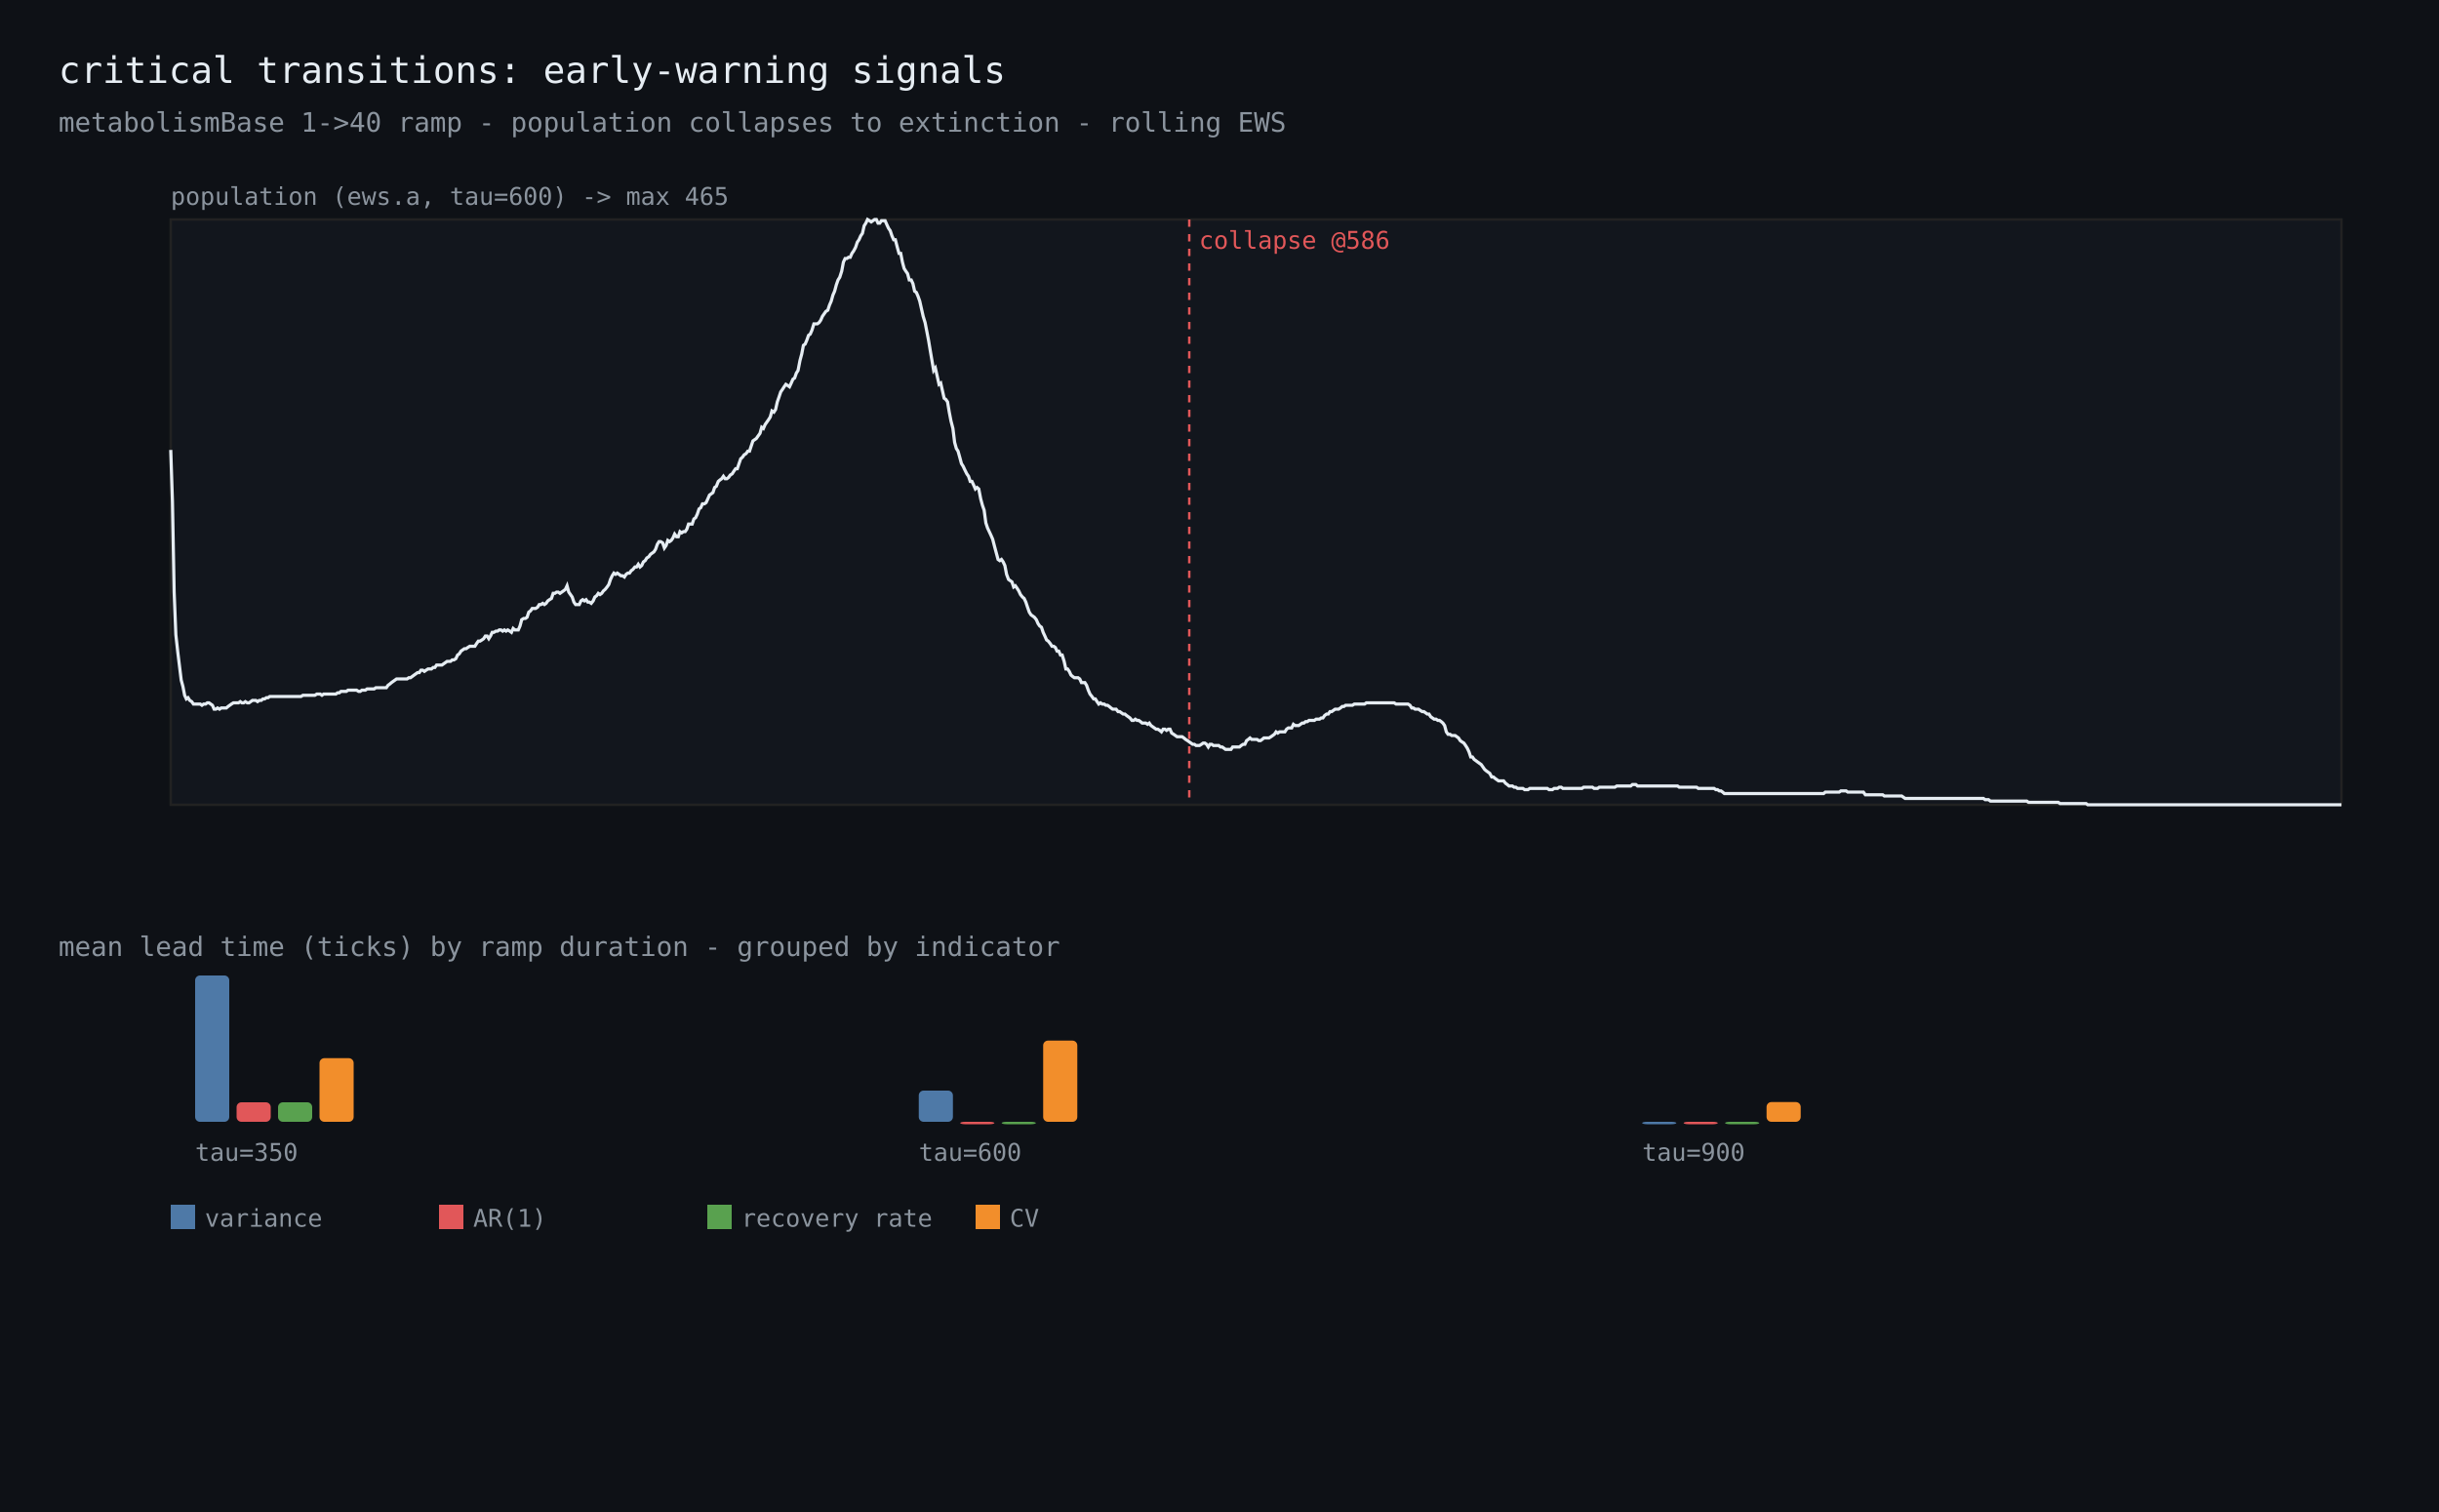
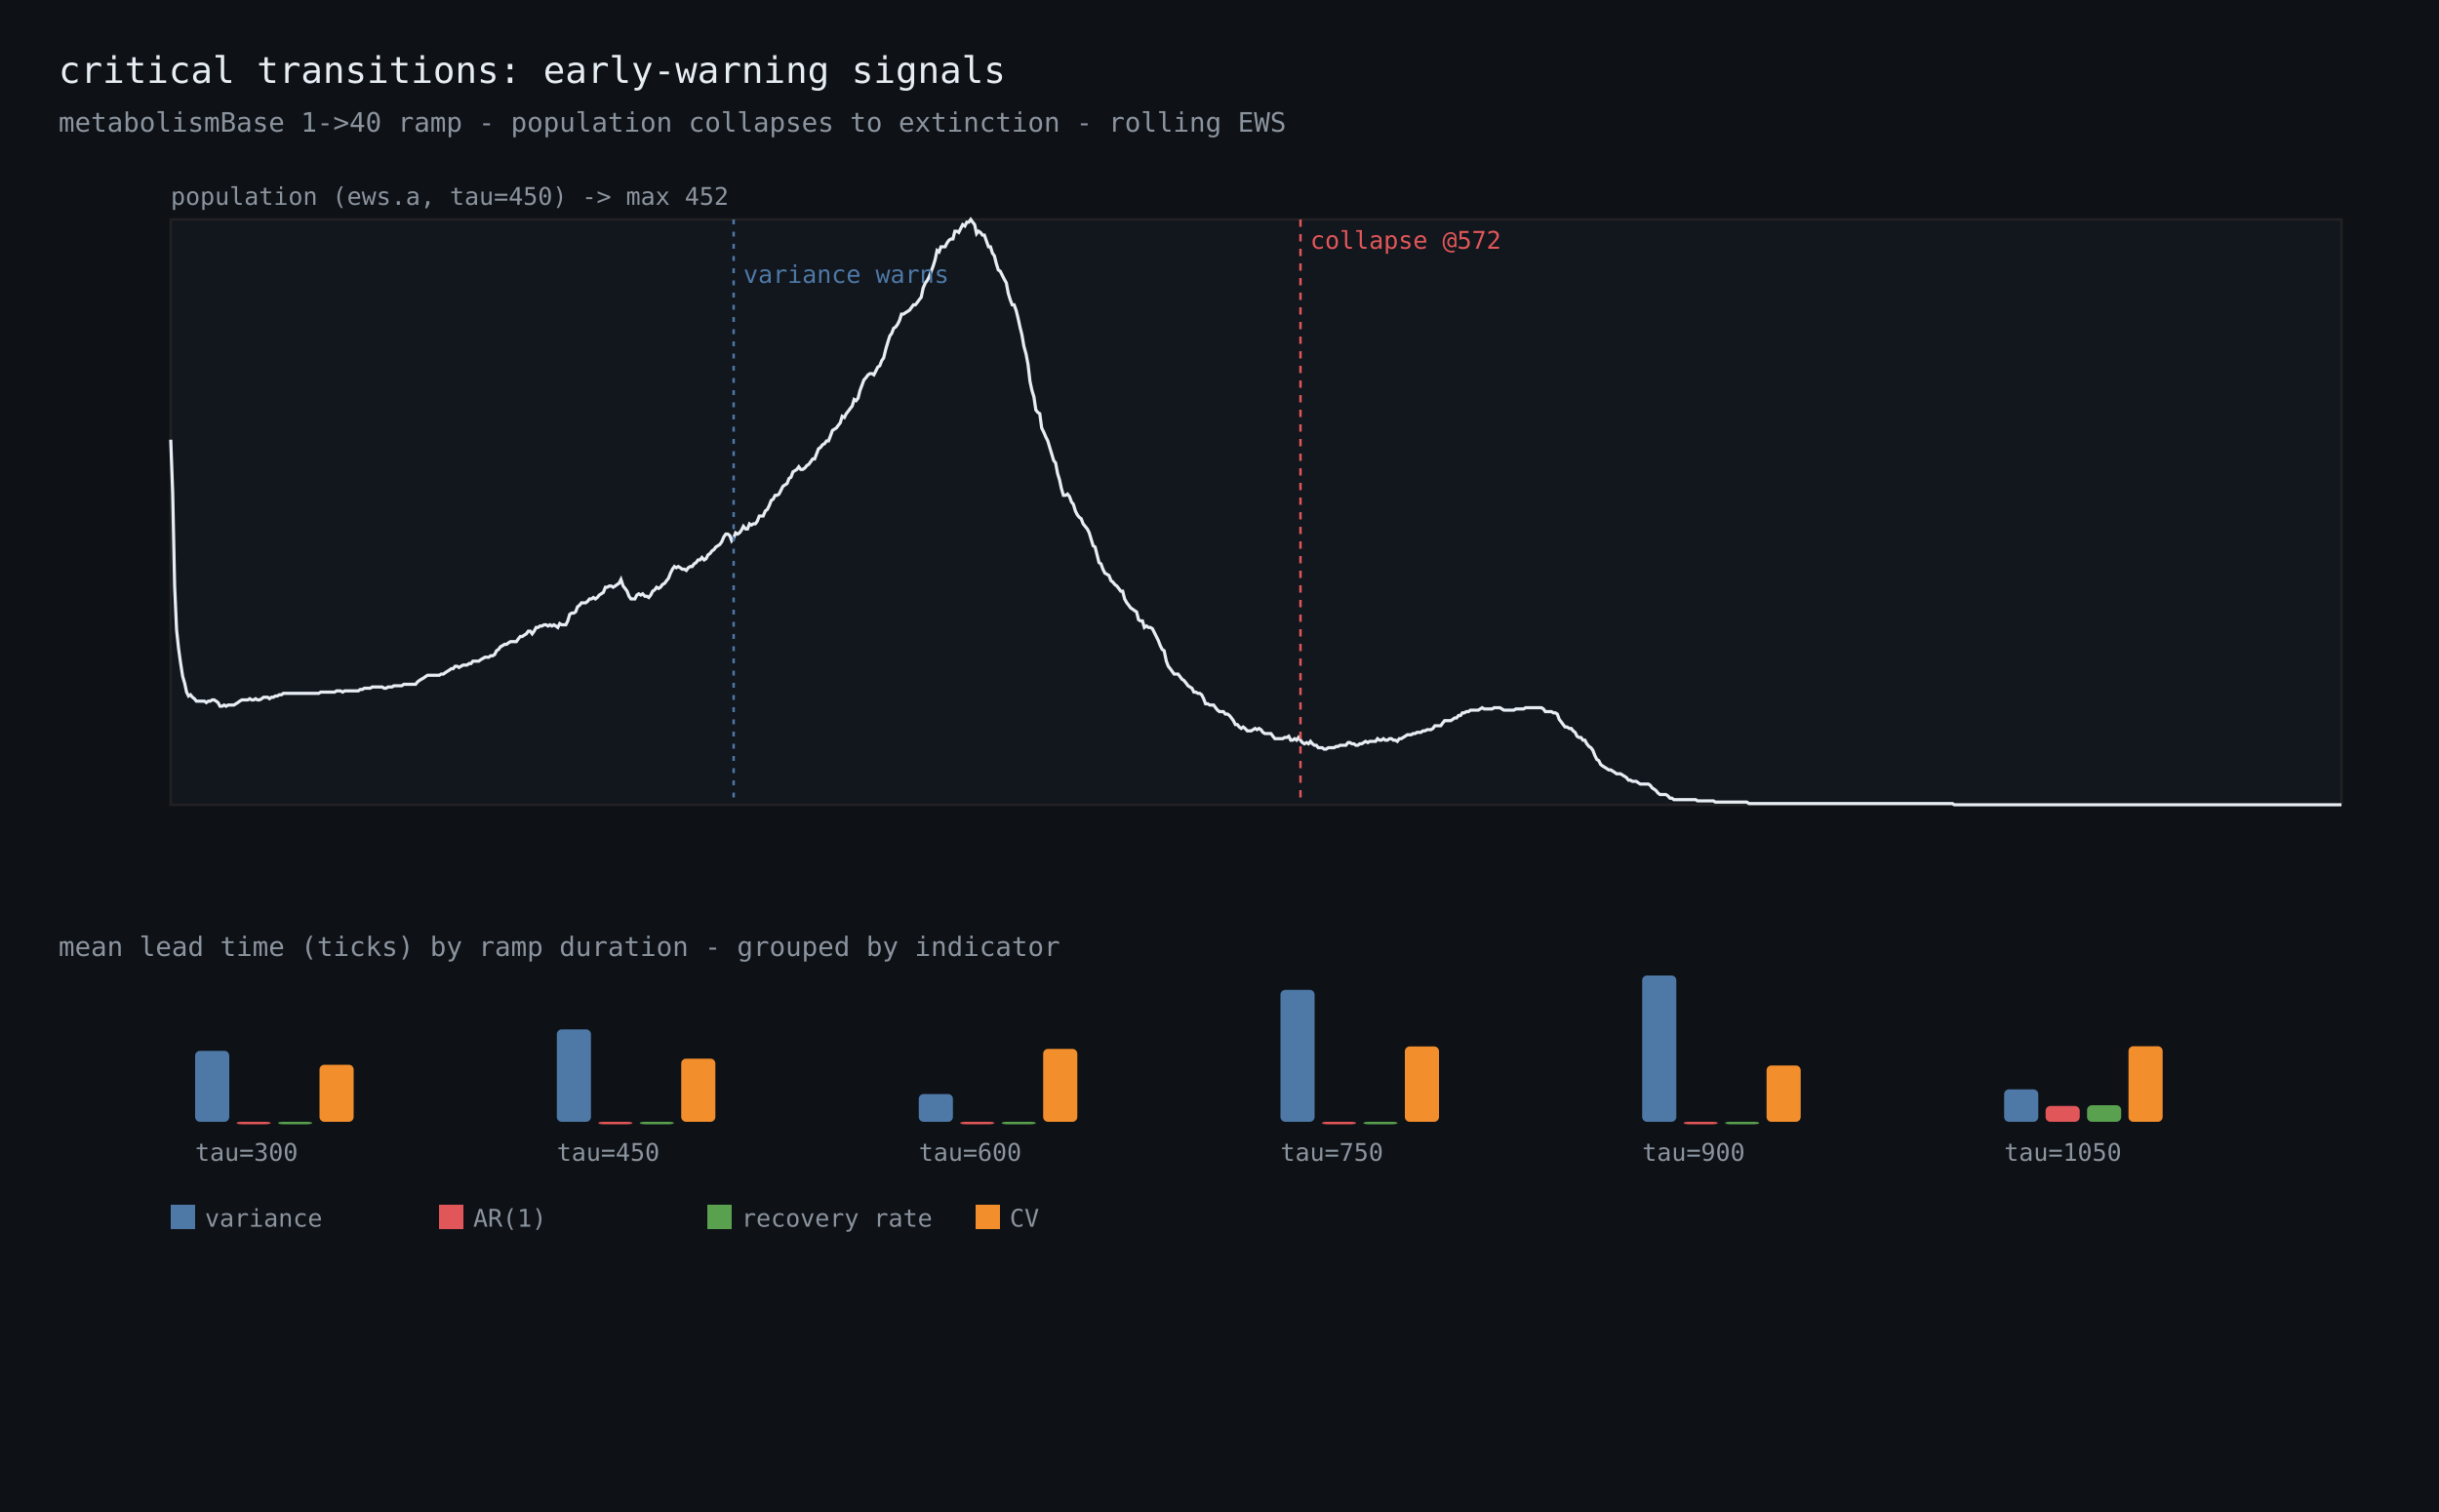
<svg xmlns="http://www.w3.org/2000/svg" width="1000" height="620" viewBox="0 0 1000 620">
  <rect width="1000" height="620" fill="#0e1116" />
  <text x="24" y="34" fill="#e6edf3" font-family="monospace" font-size="15">critical transitions: early-warning signals</text>
  <text x="24" y="54" fill="#8b949e" font-family="monospace" font-size="11">metabolismBase 1-&gt;40 ramp - population collapses to extinction - rolling EWS</text>
  <rect x="70" y="90" width="890" height="240" fill="#12161d" stroke="#222" />
-   <polyline points="70.0,184.5 70.7,205.6 71.4,242.8 72.1,260.3 72.9,267.5 73.6,273.2 74.3,278.9 75.0,281.5 75.7,285.1 76.4,286.6 77.1,286.1 77.8,287.2 78.6,287.7 79.3,288.7 80.0,288.7 80.7,288.7 81.4,288.7 82.1,288.7 82.8,289.2 83.5,288.7 84.3,288.7 85.0,288.2 85.7,288.2 86.4,288.7 87.1,289.2 87.8,290.8 88.5,290.8 89.2,290.3 90.0,290.8 90.7,290.3 91.4,290.3 92.1,290.3 92.8,290.3 93.5,289.7 94.2,289.2 94.9,288.7 95.7,288.2 96.4,288.2 97.1,288.2 97.8,288.2 98.5,287.7 99.2,288.2 99.9,288.2 100.6,287.7 101.4,288.2 102.1,288.2 102.8,287.7 103.5,287.2 104.2,287.2 104.9,287.2 105.6,287.7 106.3,287.2 107.1,287.2 107.8,286.6 108.5,286.6 109.2,286.1 109.9,286.1 110.6,285.6 111.3,285.6 112.0,285.6 112.8,285.6 113.5,285.6 114.2,285.6 114.9,285.6 115.6,285.6 116.3,285.6 117.0,285.6 117.7,285.6 118.5,285.6 119.2,285.6 119.9,285.6 120.6,285.6 121.3,285.6 122.0,285.6 122.7,285.6 123.4,285.6 124.2,285.1 124.9,285.1 125.6,285.1 126.3,285.1 127.0,285.1 127.7,285.1 128.4,285.1 129.1,285.1 129.9,284.6 130.6,284.6 131.3,284.6 132.0,285.1 132.7,284.6 133.4,284.6 134.1,284.6 134.8,284.6 135.6,284.6 136.3,284.6 137.0,284.6 137.7,284.6 138.4,284.1 139.1,284.1 139.8,283.5 140.5,283.5 141.3,283.5 142.0,283.5 142.7,283.0 143.4,283.0 144.1,283.0 144.8,283.0 145.5,283.0 146.2,283.0 147.0,283.5 147.7,283.5 148.4,283.0 149.1,283.0 149.8,283.0 150.5,282.5 151.2,282.5 151.9,282.5 152.7,282.5 153.4,282.5 154.1,282.0 154.8,282.0 155.5,282.0 156.2,282.0 156.9,282.0 157.6,282.0 158.4,282.0 159.1,281.0 159.8,280.5 160.5,279.9 161.2,279.4 161.9,278.9 162.6,278.4 163.3,278.4 164.1,278.4 164.8,278.4 165.5,278.4 166.2,278.4 166.9,278.4 167.6,277.9 168.3,277.9 169.0,277.4 169.8,276.8 170.5,276.3 171.2,275.8 171.9,275.8 172.6,274.8 173.3,274.8 174.0,275.3 174.7,274.8 175.5,274.3 176.2,274.3 176.9,274.3 177.6,273.7 178.3,273.7 179.0,272.7 179.7,272.7 180.4,272.7 181.2,272.7 181.9,272.2 182.6,271.7 183.3,271.2 184.0,271.2 184.7,271.2 185.4,270.6 186.1,270.6 186.9,270.1 187.6,268.6 188.3,268.1 189.0,267.0 189.7,266.5 190.4,266.0 191.1,266.0 191.8,265.5 192.6,265.0 193.3,265.0 194.0,265.0 194.7,265.0 195.4,263.9 196.1,262.9 196.8,262.9 197.6,262.4 198.3,261.9 199.0,260.8 199.7,260.8 200.4,261.9 201.1,260.8 201.8,259.3 202.5,259.3 203.3,258.8 204.0,258.8 204.7,258.3 205.4,258.3 206.1,258.8 206.8,258.3 207.5,258.8 208.2,258.3 209.0,258.8 209.7,259.3 210.4,257.7 211.1,258.3 211.8,258.3 212.5,258.3 213.2,256.7 213.9,254.1 214.7,253.6 215.4,253.6 216.1,253.1 216.8,251.0 217.5,250.5 218.2,249.5 218.9,249.5 219.6,249.5 220.4,249.0 221.1,247.9 221.8,247.9 222.5,247.4 223.2,247.9 223.9,247.4 224.6,246.4 225.3,245.9 226.1,245.4 226.8,243.3 227.5,243.3 228.2,242.8 228.9,242.8 229.6,243.3 230.3,242.8 231.0,242.3 231.8,241.7 232.5,240.2 233.2,242.8 233.9,243.8 234.6,244.8 235.3,246.9 236.0,247.9 236.7,247.9 237.5,247.9 238.2,246.4 238.9,245.9 239.6,246.4 240.3,245.9 241.0,246.9 241.7,246.9 242.4,247.4 243.2,246.4 243.9,244.8 244.6,244.3 245.3,243.3 246.0,243.8 246.7,243.3 247.4,242.3 248.1,241.7 248.9,240.7 249.6,239.7 250.3,237.6 251.0,236.1 251.7,235.0 252.4,235.5 253.1,235.0 253.8,235.5 254.6,236.1 255.3,236.1 256.0,236.6 256.7,235.5 257.4,235.0 258.1,235.0 258.8,234.0 259.5,233.5 260.3,232.5 261.0,232.5 261.7,231.4 262.4,232.5 263.1,231.9 263.8,230.4 264.5,229.9 265.2,228.8 266.0,228.3 266.7,227.3 267.4,226.8 268.1,226.3 268.8,225.2 269.5,223.2 270.2,222.1 270.9,222.1 271.7,222.6 272.4,224.7 273.1,223.7 273.8,221.6 274.5,222.1 275.2,221.6 275.9,220.6 276.6,219.0 277.4,220.1 278.1,220.1 278.8,218.0 279.5,218.5 280.2,218.0 280.9,218.0 281.6,217.0 282.3,214.9 283.1,214.9 283.8,214.9 284.5,212.8 285.2,212.3 285.9,210.8 286.6,208.7 287.3,208.2 288.0,206.6 288.8,206.6 289.5,206.1 290.2,204.6 290.9,203.0 291.6,202.5 292.3,202.0 293.0,199.9 293.7,199.4 294.5,197.4 295.2,196.8 295.9,196.3 296.6,195.3 297.3,196.3 298.0,196.3 298.7,195.8 299.4,194.8 300.2,194.3 300.9,193.2 301.6,192.2 302.3,192.2 303.0,190.1 303.7,188.1 304.4,187.5 305.1,186.5 305.9,186.0 306.6,185.0 307.3,185.0 308.0,182.9 308.7,180.8 309.4,180.3 310.1,179.8 310.8,178.8 311.6,177.7 312.3,175.2 313.0,175.7 313.7,174.1 314.4,173.1 315.1,172.1 315.8,171.0 316.5,168.5 317.3,169.0 318.0,167.9 318.7,164.8 319.4,162.8 320.1,160.7 320.8,159.7 321.5,158.6 322.2,157.6 323.0,158.1 323.7,158.6 324.4,157.1 325.1,155.5 325.8,155.0 326.5,153.0 327.2,151.9 328.0,147.8 328.7,145.2 329.4,141.6 330.1,141.1 330.8,139.5 331.5,137.5 332.2,137.0 332.9,135.4 333.7,132.8 334.4,132.8 335.1,132.8 335.8,132.3 336.5,131.3 337.2,129.7 337.9,128.7 338.6,127.7 339.4,127.2 340.1,125.1 340.8,123.5 341.5,121.0 342.2,119.4 342.9,116.8 343.6,114.8 344.3,113.7 345.1,111.2 345.8,107.5 346.5,106.0 347.2,106.0 347.9,105.5 348.6,105.5 349.3,103.9 350.0,102.9 350.8,101.4 351.5,99.3 352.2,98.3 352.9,96.7 353.6,95.7 354.3,92.6 355.0,91.5 355.7,90.0 356.5,90.5 357.2,91.0 357.9,90.5 358.6,90.0 359.3,90.0 360.0,91.5 360.7,91.5 361.4,90.5 362.2,90.5 362.9,90.5 363.6,92.1 364.3,93.6 365.0,94.6 365.7,96.7 366.4,98.3 367.1,98.3 367.9,101.4 368.6,103.9 369.3,103.9 370.0,107.5 370.7,110.1 371.4,111.2 372.1,112.2 372.8,114.8 373.6,114.8 374.3,116.3 375.0,119.4 375.7,119.9 376.4,121.5 377.1,123.5 377.8,126.6 378.5,129.7 379.3,132.3 380.0,135.9 380.7,139.5 381.4,143.7 382.1,147.8 382.8,151.9 383.5,150.9 384.2,154.0 385.0,157.6 385.7,157.1 386.4,160.2 387.1,163.3 387.8,163.8 388.5,164.8 389.2,169.0 389.9,172.6 390.7,175.7 391.4,181.4 392.1,183.9 392.8,185.0 393.5,187.5 394.2,190.1 394.9,191.2 395.6,192.7 396.4,194.3 397.1,195.3 397.8,197.4 398.5,197.4 399.2,198.9 399.9,200.5 400.6,199.9 401.3,200.5 402.1,204.6 402.8,207.2 403.5,209.2 404.2,214.4 404.9,216.5 405.6,218.0 406.3,219.5 407.0,221.1 407.8,224.2 408.5,226.8 409.2,229.4 409.9,229.9 410.6,229.4 411.3,230.4 412.0,231.9 412.7,235.5 413.5,237.6 414.2,238.1 414.9,238.6 415.6,240.7 416.3,240.2 417.0,241.2 417.7,242.3 418.4,243.8 419.2,244.8 419.9,245.4 420.6,246.9 421.3,249.0 422.0,251.0 422.7,252.1 423.4,252.6 424.1,253.1 424.9,254.1 425.6,255.7 426.3,256.7 427.0,257.2 427.7,259.3 428.4,260.8 429.1,262.4 429.8,262.9 430.6,263.9 431.3,265.0 432.0,265.0 432.7,265.5 433.4,267.0 434.1,267.0 434.8,268.6 435.5,268.6 436.3,271.2 437.0,274.3 437.7,274.3 438.4,275.3 439.1,276.8 439.8,277.4 440.5,277.9 441.2,277.9 442.0,277.9 442.7,278.4 443.4,279.9 444.1,279.9 444.8,279.9 445.5,281.0 446.2,283.0 446.9,284.6 447.7,285.6 448.4,286.6 449.1,286.6 449.8,287.7 450.5,288.7 451.2,288.2 451.9,288.7 452.7,288.7 453.4,289.2 454.1,289.2 454.8,289.7 455.5,290.3 456.2,290.8 456.9,290.8 457.6,290.8 458.4,291.8 459.1,291.8 459.8,292.3 460.5,292.8 461.2,292.8 461.9,293.4 462.6,293.9 463.3,294.4 464.1,295.4 464.8,295.4 465.5,294.9 466.2,295.4 466.9,295.4 467.6,295.9 468.3,296.5 469.0,296.5 469.8,296.5 470.5,297.0 471.2,296.5 471.9,297.5 472.6,298.0 473.3,298.5 474.0,299.0 474.7,299.0 475.5,299.5 476.2,300.1 476.9,299.0 477.6,299.0 478.3,299.5 479.0,299.0 479.7,299.0 480.4,300.6 481.2,301.1 481.9,301.6 482.6,302.1 483.3,302.1 484.0,302.1 484.7,302.1 485.4,302.6 486.1,303.2 486.9,303.7 487.6,304.2 488.3,304.7 489.0,305.2 489.7,305.2 490.4,305.7 491.1,305.7 491.8,305.7 492.6,305.2 493.3,304.7 494.0,304.7 494.7,305.2 495.4,306.3 496.1,305.2 496.8,305.2 497.5,305.7 498.3,305.7 499.0,305.7 499.7,305.7 500.4,306.3 501.1,306.3 501.8,306.8 502.5,307.3 503.2,307.3 504.0,307.3 504.7,307.3 505.4,306.3 506.1,306.3 506.8,306.3 507.5,306.3 508.2,306.3 508.9,305.7 509.7,305.2 510.4,305.2 511.1,303.7 511.8,303.2 512.5,302.6 513.2,303.2 513.9,303.2 514.6,303.2 515.4,303.2 516.1,303.7 516.8,303.7 517.5,303.2 518.2,302.6 518.9,302.6 519.6,302.6 520.3,302.6 521.1,302.1 521.8,301.6 522.5,301.1 523.2,300.1 523.9,300.6 524.6,300.1 525.3,300.1 526.0,300.1 526.8,300.1 527.5,299.0 528.2,298.5 528.9,298.5 529.6,298.5 530.3,297.0 531.0,297.5 531.7,297.5 532.5,297.5 533.2,297.0 533.9,296.5 534.6,296.5 535.3,295.9 536.0,295.9 536.7,295.4 537.4,295.4 538.2,295.4 538.9,295.4 539.6,294.9 540.3,294.9 541.0,294.9 541.7,294.4 542.4,294.4 543.1,293.4 543.9,292.8 544.6,292.8 545.3,291.8 546.0,291.8 546.7,291.3 547.4,290.8 548.1,290.8 548.8,290.8 549.6,290.3 550.3,289.7 551.0,289.7 551.7,289.2 552.4,289.2 553.1,289.2 553.8,289.2 554.5,289.2 555.3,288.7 556.0,288.7 556.7,288.7 557.4,288.7 558.1,288.7 558.8,288.7 559.5,288.7 560.2,288.2 561.0,288.2 561.7,288.2 562.4,288.2 563.1,288.2 563.8,288.2 564.5,288.2 565.2,288.2 565.9,288.2 566.7,288.2 567.4,288.2 568.1,288.2 568.8,288.2 569.5,288.2 570.2,288.2 570.9,288.2 571.6,288.2 572.4,288.7 573.1,288.7 573.8,288.7 574.5,288.7 575.2,288.7 575.9,288.7 576.6,288.7 577.3,288.7 578.1,289.2 578.8,290.3 579.5,290.3 580.2,290.8 580.9,290.8 581.6,290.8 582.3,291.3 583.1,291.8 583.8,291.8 584.5,292.3 585.2,292.8 585.9,292.8 586.6,293.9 587.3,294.4 588.0,294.9 588.8,294.9 589.5,295.4 590.2,295.4 590.9,295.9 591.6,296.5 592.3,297.5 593.0,300.1 593.7,301.1 594.5,301.1 595.2,301.6 595.9,301.6 596.6,301.6 597.3,302.1 598.0,302.6 598.7,303.7 599.4,304.2 600.2,304.7 600.9,305.7 601.6,306.8 602.3,308.3 603.0,310.4 603.7,310.4 604.4,311.4 605.1,311.9 605.9,312.5 606.6,313.0 607.3,313.5 608.0,314.5 608.7,315.5 609.4,316.1 610.1,316.6 610.8,317.1 611.6,318.6 612.3,318.6 613.0,319.2 613.7,319.7 614.4,320.2 615.1,320.2 615.8,320.2 616.5,320.2 617.3,321.2 618.0,321.7 618.7,322.3 619.4,322.3 620.1,322.3 620.8,322.8 621.5,322.8 622.2,323.3 623.0,323.3 623.7,323.3 624.4,323.3 625.1,323.8 625.8,323.8 626.5,323.8 627.2,323.3 627.9,323.3 628.7,323.3 629.4,323.3 630.1,323.3 630.8,323.3 631.5,323.3 632.2,323.3 632.9,323.3 633.6,323.3 634.4,323.3 635.1,323.8 635.8,323.8 636.5,323.8 637.2,323.3 637.9,323.3 638.6,323.3 639.3,322.8 640.1,322.8 640.8,323.3 641.5,323.3 642.2,323.3 642.9,323.3 643.6,323.3 644.3,323.3 645.0,323.3 645.8,323.3 646.5,323.3 647.2,323.3 647.9,323.3 648.6,323.3 649.3,322.8 650.0,322.8 650.7,322.8 651.5,322.8 652.2,322.8 652.9,322.8 653.6,323.3 654.3,323.3 655.0,323.3 655.7,322.8 656.4,322.8 657.2,322.8 657.9,322.8 658.6,322.8 659.3,322.8 660.0,322.8 660.7,322.8 661.4,322.8 662.1,322.8 662.9,322.3 663.6,322.3 664.3,322.3 665.0,322.3 665.7,322.3 666.4,322.3 667.1,322.3 667.8,322.3 668.6,322.3 669.3,321.7 670.0,321.7 670.7,321.7 671.4,322.3 672.1,322.3 672.8,322.3 673.5,322.3 674.3,322.3 675.0,322.3 675.7,322.3 676.4,322.3 677.1,322.3 677.8,322.3 678.5,322.3 679.2,322.3 680.0,322.3 680.7,322.3 681.4,322.3 682.1,322.3 682.8,322.3 683.5,322.3 684.2,322.3 684.9,322.3 685.7,322.3 686.4,322.3 687.1,322.3 687.8,322.3 688.5,322.8 689.2,322.8 689.9,322.8 690.6,322.8 691.4,322.8 692.1,322.8 692.8,322.8 693.5,322.8 694.2,322.8 694.9,322.8 695.6,322.8 696.3,323.3 697.1,323.3 697.8,323.3 698.5,323.3 699.2,323.3 699.9,323.3 700.6,323.3 701.3,323.3 702.0,323.3 702.8,323.3 703.5,323.8 704.2,323.8 704.9,324.3 705.6,324.3 706.3,324.8 707.0,325.4 707.8,325.4 708.5,325.4 709.2,325.4 709.9,325.4 710.6,325.4 711.3,325.4 712.0,325.4 712.7,325.4 713.5,325.4 714.2,325.4 714.9,325.4 715.6,325.4 716.3,325.4 717.0,325.4 717.7,325.4 718.4,325.4 719.2,325.4 719.9,325.4 720.6,325.4 721.3,325.4 722.0,325.4 722.7,325.4 723.4,325.4 724.1,325.4 724.9,325.4 725.6,325.4 726.3,325.4 727.0,325.4 727.7,325.4 728.4,325.4 729.1,325.4 729.8,325.4 730.6,325.4 731.3,325.4 732.0,325.4 732.7,325.4 733.4,325.4 734.1,325.4 734.8,325.4 735.5,325.4 736.3,325.4 737.0,325.4 737.7,325.4 738.4,325.4 739.1,325.4 739.8,325.4 740.5,325.4 741.2,325.4 742.0,325.4 742.7,325.4 743.4,325.4 744.1,325.4 744.8,325.4 745.5,325.4 746.2,325.4 746.9,325.4 747.7,325.4 748.4,324.8 749.1,324.8 749.8,324.8 750.5,324.8 751.2,324.8 751.9,324.8 752.6,324.8 753.4,324.8 754.1,324.8 754.8,324.3 755.5,324.3 756.2,324.3 756.9,324.3 757.6,324.8 758.3,324.8 759.1,324.8 759.8,324.8 760.5,324.8 761.2,324.8 761.9,324.8 762.6,324.8 763.3,324.8 764.0,324.8 764.8,325.9 765.5,325.9 766.2,325.9 766.9,325.9 767.6,325.9 768.3,325.9 769.0,325.9 769.7,325.9 770.5,325.9 771.2,325.9 771.9,325.9 772.6,326.4 773.3,326.4 774.0,326.4 774.7,326.4 775.4,326.4 776.2,326.4 776.9,326.4 777.6,326.4 778.3,326.4 779.0,326.4 779.7,326.4 780.4,326.9 781.1,327.4 781.9,327.4 782.6,327.4 783.3,327.4 784.0,327.4 784.7,327.4 785.4,327.4 786.1,327.4 786.8,327.4 787.6,327.4 788.3,327.4 789.0,327.4 789.7,327.4 790.4,327.4 791.1,327.4 791.8,327.4 792.5,327.4 793.3,327.4 794.0,327.4 794.7,327.4 795.4,327.4 796.1,327.4 796.8,327.4 797.5,327.4 798.2,327.4 799.0,327.4 799.7,327.4 800.4,327.4 801.1,327.4 801.8,327.4 802.5,327.4 803.2,327.4 803.9,327.4 804.7,327.4 805.4,327.4 806.1,327.4 806.8,327.4 807.5,327.4 808.2,327.4 808.9,327.4 809.6,327.4 810.4,327.4 811.1,327.4 811.8,327.4 812.5,327.4 813.2,327.4 813.9,327.9 814.6,327.9 815.3,327.9 816.1,328.5 816.8,328.5 817.5,328.5 818.2,328.5 818.9,328.5 819.6,328.5 820.3,328.5 821.0,328.5 821.8,328.5 822.5,328.5 823.2,328.5 823.9,328.5 824.6,328.5 825.3,328.5 826.0,328.5 826.7,328.5 827.5,328.5 828.2,328.5 828.9,328.5 829.6,328.5 830.3,328.5 831.0,328.5 831.7,329.0 832.4,329.0 833.2,329.0 833.9,329.0 834.6,329.0 835.3,329.0 836.0,329.0 836.7,329.0 837.4,329.0 838.2,329.0 838.9,329.0 839.6,329.0 840.3,329.0 841.0,329.0 841.7,329.0 842.4,329.0 843.1,329.0 843.9,329.0 844.6,329.5 845.3,329.5 846.0,329.5 846.7,329.5 847.4,329.5 848.1,329.5 848.8,329.5 849.6,329.5 850.3,329.5 851.0,329.5 851.7,329.5 852.4,329.5 853.1,329.5 853.8,329.5 854.5,329.5 855.3,329.5 856.0,330.0 856.7,330.0 857.4,330.0 858.1,330.0 858.8,330.0 859.5,330.0 860.2,330.0 861.0,330.0 861.7,330.0 862.4,330.0 863.1,330.0 863.8,330.0 864.5,330.0 865.2,330.0 865.9,330.0 866.7,330.0 867.4,330.0 868.1,330.0 868.8,330.0 869.5,330.0 870.2,330.0 870.9,330.0 871.6,330.0 872.4,330.0 873.1,330.0 873.8,330.0 874.5,330.0 875.2,330.0 875.9,330.0 876.6,330.0 877.3,330.0 878.1,330.0 878.8,330.0 879.5,330.0 880.2,330.0 880.9,330.0 881.6,330.0 882.3,330.0 883.0,330.0 883.8,330.0 884.5,330.0 885.2,330.0 885.9,330.0 886.6,330.0 887.3,330.0 888.0,330.0 888.7,330.0 889.5,330.0 890.2,330.0 890.9,330.0 891.6,330.0 892.3,330.0 893.0,330.0 893.7,330.0 894.4,330.0 895.2,330.0 895.9,330.0 896.6,330.0 897.3,330.0 898.0,330.0 898.7,330.0 899.4,330.0 900.1,330.0 900.9,330.0 901.6,330.0 902.3,330.0 903.0,330.0 903.7,330.0 904.4,330.0 905.1,330.0 905.8,330.0 906.6,330.0 907.3,330.0 908.0,330.0 908.7,330.0 909.4,330.0 910.1,330.0 910.8,330.0 911.5,330.0 912.3,330.0 913.0,330.0 913.7,330.0 914.4,330.0 915.1,330.0 915.8,330.0 916.5,330.0 917.2,330.0 918.0,330.0 918.7,330.0 919.4,330.0 920.1,330.0 920.8,330.0 921.5,330.0 922.2,330.0 922.9,330.0 923.7,330.0 924.4,330.0 925.1,330.0 925.8,330.0 926.5,330.0 927.2,330.0 927.9,330.0 928.6,330.0 929.4,330.0 930.1,330.0 930.8,330.0 931.5,330.0 932.2,330.0 932.9,330.0 933.6,330.0 934.3,330.0 935.1,330.0 935.8,330.0 936.5,330.0 937.2,330.0 937.9,330.0 938.6,330.0 939.3,330.0 940.0,330.0 940.8,330.0 941.5,330.0 942.2,330.0 942.9,330.0 943.6,330.0 944.3,330.0 945.0,330.0 945.7,330.0 946.5,330.0 947.2,330.0 947.9,330.0 948.6,330.0 949.3,330.0 950.0,330.0 950.7,330.0 951.4,330.0 952.2,330.0 952.9,330.0 953.6,330.0 954.3,330.0 955.0,330.0 955.7,330.0 956.4,330.0 957.1,330.0 957.9,330.0 958.6,330.0 959.3,330.0 960.0,330.0" fill="none" stroke="#e6edf3" stroke-width="1.3" />
-   <text x="70" y="84" fill="#8b949e" font-family="monospace" font-size="10">population (ews.a, tau=600) -&gt; max 465</text>
-   <line x1="487.6" x2="487.6" y1="90" y2="330" stroke="#e15759" stroke-dasharray="3 3" />
-   <text x="491.6" y="102" fill="#e15759" font-family="monospace" font-size="10">collapse @586</text>
+   <polyline points="70.0,180.3 70.8,202.0 71.6,240.3 72.4,258.3 73.2,265.8 74.0,271.6 74.9,277.4 75.7,280.1 76.5,283.8 77.3,285.4 78.1,284.9 78.9,285.9 79.7,286.5 80.5,287.5 81.3,287.5 82.1,287.5 83.0,287.5 83.8,287.5 84.6,288.1 85.4,287.5 86.2,287.5 87.0,287.0 87.8,287.0 88.6,287.5 89.4,288.1 90.2,289.6 91.1,289.6 91.9,289.1 92.7,289.6 93.5,289.1 94.3,289.1 95.1,289.1 95.9,289.1 96.7,288.6 97.5,288.1 98.3,287.5 99.2,287.0 100.0,287.0 100.8,287.0 101.6,287.0 102.4,286.5 103.2,287.0 104.0,287.0 104.8,286.5 105.6,287.0 106.4,287.0 107.3,286.5 108.1,285.9 108.9,285.9 109.7,285.9 110.5,286.5 111.3,285.9 112.1,285.9 112.9,285.4 113.7,285.4 114.5,284.9 115.4,284.9 116.2,284.3 117.0,284.3 117.8,284.3 118.6,284.3 119.4,284.3 120.2,284.3 121.0,284.3 121.8,284.3 122.6,284.3 123.4,284.3 124.3,284.3 125.1,284.3 125.9,284.3 126.7,284.3 127.5,284.3 128.3,284.3 129.1,284.3 129.9,284.3 130.7,284.3 131.5,283.8 132.4,283.8 133.2,283.8 134.0,283.8 134.8,283.8 135.6,283.8 136.4,283.8 137.2,283.8 138.0,283.3 138.8,283.3 139.6,283.3 140.5,283.8 141.3,283.3 142.1,283.3 142.9,283.3 143.7,283.3 144.5,283.3 145.3,283.3 146.1,283.3 146.9,283.3 147.7,282.7 148.6,282.7 149.4,282.2 150.2,282.2 151.0,282.2 151.8,282.2 152.6,281.7 153.4,281.7 154.2,281.7 155.0,281.7 155.8,281.7 156.7,281.7 157.5,282.2 158.3,282.2 159.1,281.7 159.9,281.7 160.7,281.7 161.5,281.2 162.3,281.2 163.1,281.2 163.9,281.2 164.7,281.2 165.6,280.6 166.4,280.6 167.2,280.6 168.0,280.6 168.8,280.6 169.6,280.6 170.4,280.6 171.2,279.6 172.0,279.0 172.8,278.5 173.7,278.0 174.5,277.4 175.3,276.9 176.1,276.9 176.9,276.9 177.7,276.9 178.5,276.9 179.3,276.9 180.1,276.9 180.9,276.4 181.8,276.4 182.6,275.8 183.4,275.3 184.2,274.8 185.0,274.2 185.8,274.2 186.6,273.2 187.4,273.2 188.2,273.7 189.0,273.2 189.9,272.7 190.7,272.7 191.5,272.7 192.3,272.1 193.1,272.1 193.9,271.1 194.7,271.1 195.5,271.1 196.3,271.1 197.1,270.5 198.0,270.0 198.8,269.5 199.6,269.5 200.4,269.5 201.2,268.9 202.0,268.9 202.8,268.4 203.6,266.8 204.4,266.3 205.2,265.2 206.1,264.7 206.9,264.2 207.7,264.2 208.5,263.6 209.3,263.1 210.1,263.1 210.9,263.1 211.7,263.1 212.5,262.0 213.3,261.0 214.1,261.0 215.0,260.4 215.8,259.9 216.6,258.8 217.4,258.8 218.2,259.9 219.0,258.8 219.8,257.3 220.6,257.3 221.4,256.7 222.2,256.7 223.1,256.2 223.9,256.2 224.7,256.7 225.5,256.2 226.3,256.7 227.1,256.2 227.9,256.7 228.7,257.3 229.5,255.7 230.3,256.2 231.2,256.2 232.0,256.2 232.8,254.6 233.6,251.9 234.4,251.4 235.2,251.4 236.0,250.9 236.8,248.8 237.6,248.2 238.4,247.2 239.3,247.2 240.1,247.2 240.9,246.6 241.7,245.6 242.5,245.6 243.3,245.0 244.1,245.6 244.9,245.0 245.7,244.0 246.5,243.5 247.4,242.9 248.2,240.8 249.0,240.8 249.8,240.3 250.6,240.3 251.4,240.8 252.2,240.3 253.0,239.7 253.8,239.2 254.6,237.6 255.5,240.3 256.3,241.3 257.1,242.4 257.9,244.5 258.7,245.6 259.5,245.6 260.3,245.6 261.1,244.0 261.9,243.5 262.7,244.0 263.5,243.5 264.4,244.5 265.2,244.5 266.0,245.0 266.8,244.0 267.6,242.4 268.4,241.9 269.2,240.8 270.0,241.3 270.8,240.8 271.6,239.7 272.5,239.2 273.3,238.1 274.1,237.1 274.9,235.0 275.7,233.4 276.5,232.3 277.3,232.8 278.1,232.3 278.9,232.8 279.7,233.4 280.6,233.4 281.4,233.9 282.2,232.8 283.0,232.3 283.8,232.3 284.6,231.2 285.4,230.7 286.2,229.6 287.0,229.6 287.8,228.6 288.7,229.6 289.5,229.1 290.3,227.5 291.1,227.0 291.9,225.9 292.7,225.4 293.5,224.3 294.3,223.8 295.1,223.3 295.9,222.2 296.8,220.1 297.6,219.0 298.4,219.0 299.2,219.6 300.0,221.7 300.8,220.6 301.6,218.5 302.4,219.0 303.2,218.5 304.0,217.4 304.8,215.8 305.7,216.9 306.5,216.9 307.3,214.8 308.1,215.3 308.9,214.8 309.7,214.8 310.5,213.7 311.3,211.6 312.1,211.6 312.9,211.6 313.8,209.5 314.6,208.9 315.4,207.3 316.2,205.2 317.0,204.7 317.8,203.1 318.6,203.1 319.4,202.6 320.2,201.0 321.0,199.4 321.9,198.8 322.7,198.3 323.5,196.2 324.3,195.7 325.1,193.5 325.9,193.0 326.7,192.5 327.5,191.4 328.3,192.5 329.1,192.5 330.0,191.9 330.8,190.9 331.6,190.4 332.4,189.3 333.2,188.2 334.0,188.2 334.8,186.1 335.6,184.0 336.4,183.5 337.2,182.4 338.1,181.9 338.9,180.8 339.7,180.8 340.5,178.7 341.3,176.5 342.1,176.0 342.9,175.5 343.7,174.4 344.5,173.4 345.3,170.7 346.2,171.2 347.0,169.6 347.8,168.6 348.6,167.5 349.4,166.5 350.2,163.8 351.0,164.3 351.8,163.3 352.6,160.1 353.4,158.0 354.2,155.8 355.1,154.8 355.9,153.7 356.7,153.2 357.5,153.2 358.3,153.7 359.1,152.1 359.9,150.5 360.7,150.0 361.5,147.9 362.3,146.8 363.2,143.1 364.0,140.4 364.8,137.8 365.6,136.7 366.4,134.6 367.2,134.1 368.0,133.0 368.8,131.4 369.6,128.8 370.4,128.8 371.3,128.2 372.1,127.7 372.9,127.2 373.7,126.1 374.5,125.0 375.3,125.0 376.1,124.0 376.9,122.9 377.7,121.9 378.5,118.1 379.4,116.0 380.2,115.0 381.0,113.4 381.8,111.2 382.6,109.1 383.4,106.5 384.2,102.7 385.0,103.3 385.8,101.2 386.6,101.2 387.5,101.2 388.3,99.6 389.1,98.5 389.9,98.0 390.7,98.0 391.5,94.8 392.3,94.8 393.1,95.3 393.9,93.7 394.7,92.1 395.6,92.7 396.4,91.1 397.2,91.1 398.0,90.0 398.8,91.1 399.6,92.1 400.4,95.8 401.2,94.8 402.0,95.3 402.8,96.4 403.6,96.4 404.5,99.0 405.3,101.2 406.1,101.2 406.9,103.8 407.7,104.9 408.5,108.1 409.3,110.7 410.1,111.2 410.9,112.8 411.7,114.4 412.6,116.0 413.4,120.3 414.2,122.9 415.0,125.0 415.8,125.0 416.6,127.2 417.4,130.4 418.2,134.1 419.0,137.3 419.8,142.0 420.7,145.2 421.5,149.5 422.3,156.4 423.1,160.1 423.9,162.7 424.7,168.1 425.5,169.1 426.3,169.6 427.1,175.5 427.9,177.1 428.8,179.2 429.6,180.8 430.4,183.5 431.2,186.1 432.0,188.8 432.8,189.8 433.6,194.1 434.4,196.7 435.2,200.4 436.0,203.1 436.9,203.1 437.7,202.6 438.5,203.6 439.3,205.8 440.1,206.8 440.9,209.5 441.7,211.1 442.5,212.1 443.3,212.7 444.1,214.8 444.9,215.8 445.8,216.9 446.6,218.5 447.4,221.2 448.2,223.8 449.0,224.3 449.8,227.5 450.6,230.7 451.4,231.2 452.2,233.4 453.0,235.0 453.9,235.5 454.7,236.0 455.5,238.1 456.3,238.7 457.1,239.7 457.9,240.3 458.7,241.3 459.5,242.4 460.3,242.4 461.1,245.6 462.0,247.2 462.8,248.2 463.6,249.3 464.4,249.8 465.2,250.4 466.0,250.9 466.8,254.1 467.6,254.6 468.4,254.6 469.2,257.3 470.1,256.7 470.9,257.3 471.7,257.3 472.5,257.8 473.3,259.4 474.1,261.0 474.9,262.6 475.7,264.7 476.5,266.3 477.3,266.8 478.2,271.1 479.0,273.2 479.8,274.2 480.6,275.3 481.4,276.4 482.2,276.4 483.0,276.4 483.8,277.4 484.6,278.5 485.4,279.0 486.3,280.1 487.1,281.2 487.9,281.7 488.7,282.2 489.5,283.8 490.3,283.8 491.1,284.3 491.9,284.3 492.7,284.9 493.5,286.5 494.3,288.6 495.2,288.6 496.0,289.1 496.8,289.1 497.6,289.1 498.4,290.2 499.2,291.2 500.0,291.8 500.8,291.8 501.6,291.8 502.4,292.8 503.3,292.8 504.1,293.4 504.9,294.4 505.7,295.5 506.5,297.1 507.3,297.1 508.1,298.1 508.9,298.7 509.7,298.1 510.5,298.7 511.4,299.7 512.2,299.7 513.0,299.7 513.8,299.2 514.6,298.7 515.4,299.2 516.2,298.7 517.0,299.2 517.8,300.3 518.6,300.8 519.5,300.8 520.3,300.8 521.1,300.8 521.9,301.9 522.7,302.9 523.5,302.9 524.3,302.9 525.1,302.9 525.9,302.9 526.7,302.4 527.6,302.4 528.4,301.9 529.2,303.5 530.0,303.5 530.8,302.9 531.6,303.5 532.4,302.4 533.2,303.5 534.0,304.5 534.8,305.0 535.7,304.5 536.5,305.0 537.3,304.0 538.1,305.0 538.9,305.6 539.7,305.6 540.5,306.6 541.3,306.6 542.1,306.6 542.9,307.2 543.7,307.2 544.6,306.6 545.4,306.6 546.2,306.6 547.0,306.6 547.8,306.1 548.6,306.1 549.4,305.6 550.2,305.6 551.0,305.6 551.8,305.6 552.7,304.5 553.5,304.5 554.3,305.0 555.1,305.0 555.9,305.6 556.7,305.6 557.5,305.0 558.3,305.0 559.1,304.5 559.9,304.0 560.8,304.5 561.6,304.0 562.4,304.0 563.2,304.0 564.0,304.0 564.8,302.9 565.6,303.5 566.4,303.5 567.2,302.9 568.0,303.5 568.9,303.5 569.7,302.9 570.5,302.9 571.3,303.5 572.1,303.5 572.9,304.0 573.7,302.9 574.5,302.9 575.3,302.4 576.1,301.9 577.0,301.3 577.8,301.3 578.6,301.3 579.4,300.8 580.2,300.8 581.0,300.3 581.8,300.3 582.6,300.3 583.4,299.7 584.2,299.7 585.1,299.2 585.9,299.2 586.7,299.2 587.5,298.7 588.3,297.6 589.1,297.6 589.9,297.6 590.7,297.6 591.5,296.5 592.3,295.5 593.1,295.5 594.0,295.5 594.8,295.5 595.6,295.0 596.4,294.4 597.2,294.4 598.0,293.4 598.8,293.4 599.6,292.3 600.4,292.3 601.2,291.8 602.1,291.8 602.9,291.2 603.7,291.2 604.5,291.2 605.3,291.2 606.1,291.2 606.9,290.7 607.7,290.2 608.5,290.7 609.3,290.7 610.2,290.7 611.0,290.7 611.8,290.7 612.6,290.2 613.4,290.2 614.2,290.2 615.0,290.2 615.8,290.7 616.6,291.2 617.4,291.2 618.3,291.2 619.1,291.2 619.9,291.2 620.7,291.2 621.5,290.7 622.3,290.7 623.1,290.7 623.9,290.7 624.7,290.7 625.5,290.2 626.4,290.2 627.2,290.2 628.0,290.2 628.8,290.2 629.6,290.2 630.4,290.2 631.2,290.2 632.0,290.2 632.8,290.7 633.6,291.8 634.4,291.8 635.3,291.8 636.1,291.8 636.9,292.3 637.7,292.3 638.5,292.8 639.3,295.0 640.1,296.0 640.9,297.1 641.7,298.1 642.5,298.1 643.4,298.7 644.2,298.7 645.0,299.7 645.8,300.3 646.6,301.9 647.4,302.4 648.2,302.4 649.0,303.5 649.8,303.5 650.6,305.0 651.5,306.1 652.3,306.6 653.1,307.7 653.9,309.8 654.7,311.4 655.5,311.9 656.3,313.5 657.1,314.1 657.9,314.6 658.7,315.1 659.6,315.7 660.4,315.7 661.2,316.2 662.0,316.7 662.8,317.3 663.6,317.3 664.4,317.3 665.2,317.8 666.0,318.3 666.8,318.8 667.7,319.9 668.5,319.9 669.3,320.4 670.1,320.4 670.9,320.4 671.7,321.0 672.5,321.5 673.3,321.5 674.1,321.5 674.9,321.5 675.8,321.5 676.6,322.0 677.4,323.1 678.2,323.6 679.0,324.2 679.8,325.2 680.6,325.8 681.4,325.8 682.2,325.8 683.0,325.8 683.8,326.3 684.7,327.3 685.5,327.3 686.3,327.9 687.1,327.9 687.9,327.9 688.7,327.9 689.5,327.9 690.3,327.9 691.1,327.9 691.9,327.9 692.8,327.9 693.6,327.9 694.4,327.9 695.2,327.9 696.0,328.4 696.8,328.4 697.6,328.4 698.4,328.4 699.2,328.4 700.0,328.4 700.9,328.4 701.7,328.4 702.5,328.4 703.3,328.9 704.1,328.9 704.9,328.9 705.7,328.9 706.5,328.9 707.3,328.9 708.1,328.9 709.0,328.9 709.8,328.9 710.6,328.9 711.4,328.9 712.2,328.9 713.0,328.9 713.8,328.9 714.6,328.9 715.4,328.9 716.2,328.9 717.1,329.5 717.9,329.5 718.7,329.5 719.5,329.5 720.3,329.5 721.1,329.5 721.9,329.5 722.7,329.5 723.5,329.5 724.3,329.5 725.2,329.5 726.0,329.5 726.8,329.5 727.6,329.5 728.4,329.5 729.2,329.5 730.0,329.5 730.8,329.5 731.6,329.5 732.4,329.5 733.2,329.5 734.1,329.5 734.9,329.5 735.7,329.5 736.5,329.5 737.3,329.5 738.1,329.5 738.9,329.5 739.7,329.5 740.5,329.5 741.3,329.5 742.2,329.5 743.0,329.5 743.8,329.5 744.6,329.5 745.4,329.5 746.2,329.5 747.0,329.5 747.8,329.5 748.6,329.5 749.4,329.5 750.3,329.5 751.1,329.5 751.9,329.5 752.7,329.5 753.5,329.5 754.3,329.5 755.1,329.5 755.9,329.5 756.7,329.5 757.5,329.5 758.4,329.5 759.2,329.5 760.0,329.5 760.8,329.5 761.6,329.5 762.4,329.5 763.2,329.5 764.0,329.5 764.8,329.5 765.6,329.5 766.5,329.5 767.3,329.5 768.1,329.5 768.9,329.5 769.7,329.5 770.5,329.5 771.3,329.5 772.1,329.5 772.9,329.5 773.7,329.5 774.5,329.5 775.4,329.5 776.2,329.5 777.0,329.5 777.8,329.5 778.6,329.5 779.4,329.5 780.2,329.5 781.0,329.5 781.8,329.5 782.6,329.5 783.5,329.5 784.3,329.5 785.1,329.5 785.9,329.5 786.7,329.5 787.5,329.5 788.3,329.5 789.1,329.5 789.9,329.5 790.7,329.5 791.6,329.5 792.4,329.5 793.2,329.5 794.0,329.5 794.8,329.5 795.6,329.5 796.4,329.5 797.2,329.5 798.0,329.5 798.8,329.5 799.7,329.5 800.5,329.5 801.3,330.0 802.1,330.0 802.9,330.0 803.7,330.0 804.5,330.0 805.3,330.0 806.1,330.0 806.9,330.0 807.8,330.0 808.6,330.0 809.4,330.0 810.2,330.0 811.0,330.0 811.8,330.0 812.6,330.0 813.4,330.0 814.2,330.0 815.0,330.0 815.9,330.0 816.7,330.0 817.5,330.0 818.3,330.0 819.1,330.0 819.9,330.0 820.7,330.0 821.5,330.0 822.3,330.0 823.1,330.0 823.9,330.0 824.8,330.0 825.6,330.0 826.4,330.0 827.2,330.0 828.0,330.0 828.8,330.0 829.6,330.0 830.4,330.0 831.2,330.0 832.0,330.0 832.9,330.0 833.7,330.0 834.5,330.0 835.3,330.0 836.1,330.0 836.9,330.0 837.7,330.0 838.5,330.0 839.3,330.0 840.1,330.0 841.0,330.0 841.8,330.0 842.6,330.0 843.4,330.0 844.2,330.0 845.0,330.0 845.8,330.0 846.6,330.0 847.4,330.0 848.2,330.0 849.1,330.0 849.9,330.0 850.7,330.0 851.5,330.0 852.3,330.0 853.1,330.0 853.9,330.0 854.7,330.0 855.5,330.0 856.3,330.0 857.2,330.0 858.0,330.0 858.8,330.0 859.6,330.0 860.4,330.0 861.2,330.0 862.0,330.0 862.8,330.0 863.6,330.0 864.4,330.0 865.3,330.0 866.1,330.0 866.9,330.0 867.7,330.0 868.5,330.0 869.3,330.0 870.1,330.0 870.9,330.0 871.7,330.0 872.5,330.0 873.3,330.0 874.2,330.0 875.0,330.0 875.8,330.0 876.6,330.0 877.4,330.0 878.2,330.0 879.0,330.0 879.8,330.0 880.6,330.0 881.4,330.0 882.3,330.0 883.1,330.0 883.9,330.0 884.7,330.0 885.5,330.0 886.3,330.0 887.1,330.0 887.9,330.0 888.7,330.0 889.5,330.0 890.4,330.0 891.2,330.0 892.0,330.0 892.8,330.0 893.6,330.0 894.4,330.0 895.2,330.0 896.0,330.0 896.8,330.0 897.6,330.0 898.5,330.0 899.3,330.0 900.1,330.0 900.9,330.0 901.7,330.0 902.5,330.0 903.3,330.0 904.1,330.0 904.9,330.0 905.7,330.0 906.6,330.0 907.4,330.0 908.2,330.0 909.0,330.0 909.8,330.0 910.6,330.0 911.4,330.0 912.2,330.0 913.0,330.0 913.8,330.0 914.6,330.0 915.5,330.0 916.3,330.0 917.1,330.0 917.9,330.0 918.7,330.0 919.5,330.0 920.3,330.0 921.1,330.0 921.9,330.0 922.7,330.0 923.6,330.0 924.4,330.0 925.2,330.0 926.0,330.0 926.8,330.0 927.6,330.0 928.4,330.0 929.2,330.0 930.0,330.0 930.8,330.0 931.7,330.0 932.5,330.0 933.3,330.0 934.1,330.0 934.9,330.0 935.7,330.0 936.5,330.0 937.3,330.0 938.1,330.0 938.9,330.0 939.8,330.0 940.6,330.0 941.4,330.0 942.2,330.0 943.0,330.0 943.8,330.0 944.6,330.0 945.4,330.0 946.2,330.0 947.0,330.0 947.9,330.0 948.7,330.0 949.5,330.0 950.3,330.0 951.1,330.0 951.9,330.0 952.7,330.0 953.5,330.0 954.3,330.0 955.1,330.0 956.0,330.0 956.8,330.0 957.6,330.0 958.4,330.0 959.2,330.0 960.0,330.0" fill="none" stroke="#e6edf3" stroke-width="1.3" />
+   <text x="70" y="84" fill="#8b949e" font-family="monospace" font-size="10">population (ews.a, tau=450) -&gt; max 452</text>
+   <line x1="533.2" x2="533.2" y1="90" y2="330" stroke="#e15759" stroke-dasharray="3 3" />
+   <text x="537.2" y="102" fill="#e15759" font-family="monospace" font-size="10">collapse @572</text>
+   <line x1="300.8" x2="300.8" y1="90" y2="330" stroke="#4e79a7" stroke-dasharray="2 3" />
+   <text x="304.8" y="116" fill="#4e79a7" font-family="monospace" font-size="10">variance warns</text>
  <text x="24" y="392" fill="#8b949e" font-family="monospace" font-size="11">mean lead time (ticks) by ramp duration - grouped by indicator</text>
-   <rect x="80.0" y="400.0" width="14.0" height="60.0" fill="#4e79a7" rx="2" />
-   <rect x="97.0" y="452.0" width="14.0" height="8.0" fill="#e15759" rx="2" />
-   <rect x="114.0" y="452.0" width="14.0" height="8.0" fill="#59a14f" rx="2" />
-   <rect x="131.0" y="433.9" width="14.0" height="26.1" fill="#f28e2b" rx="2" />
-   <text x="80.0" y="476" fill="#8b949e" font-family="monospace" font-size="10">tau=350</text>
-   <rect x="376.7" y="447.2" width="14.0" height="12.8" fill="#4e79a7" rx="2" />
+   <rect x="80.0" y="430.9" width="14.0" height="29.1" fill="#4e79a7" rx="2" />
+   <rect x="97.0" y="460.0" width="14.0" height="1.0" fill="#e15759" rx="2" />
+   <rect x="114.0" y="460.0" width="14.0" height="1.0" fill="#59a14f" rx="2" />
+   <rect x="131.0" y="436.6" width="14.0" height="23.4" fill="#f28e2b" rx="2" />
+   <text x="80.0" y="476" fill="#8b949e" font-family="monospace" font-size="10">tau=300</text>
+   <rect x="228.3" y="422.1" width="14.0" height="37.9" fill="#4e79a7" rx="2" />
+   <rect x="245.3" y="460.0" width="14.0" height="1.0" fill="#e15759" rx="2" />
+   <rect x="262.3" y="460.0" width="14.0" height="1.0" fill="#59a14f" rx="2" />
+   <rect x="279.3" y="434.1" width="14.0" height="25.9" fill="#f28e2b" rx="2" />
+   <text x="228.3" y="476" fill="#8b949e" font-family="monospace" font-size="10">tau=450</text>
+   <rect x="376.7" y="448.6" width="14.0" height="11.4" fill="#4e79a7" rx="2" />
  <rect x="393.7" y="460.0" width="14.0" height="1.0" fill="#e15759" rx="2" />
  <rect x="410.7" y="460.0" width="14.0" height="1.0" fill="#59a14f" rx="2" />
-   <rect x="427.7" y="426.7" width="14.0" height="33.3" fill="#f28e2b" rx="2" />
+   <rect x="427.7" y="430.1" width="14.0" height="29.9" fill="#f28e2b" rx="2" />
  <text x="376.7" y="476" fill="#8b949e" font-family="monospace" font-size="10">tau=600</text>
-   <rect x="673.3" y="460.0" width="14.0" height="1.0" fill="#4e79a7" rx="2" />
+   <rect x="525.0" y="405.9" width="14.0" height="54.1" fill="#4e79a7" rx="2" />
+   <rect x="542.0" y="460.0" width="14.0" height="1.0" fill="#e15759" rx="2" />
+   <rect x="559.0" y="460.0" width="14.0" height="1.0" fill="#59a14f" rx="2" />
+   <rect x="576.0" y="429.1" width="14.0" height="30.9" fill="#f28e2b" rx="2" />
+   <text x="525.0" y="476" fill="#8b949e" font-family="monospace" font-size="10">tau=750</text>
+   <rect x="673.3" y="400.0" width="14.0" height="60.0" fill="#4e79a7" rx="2" />
  <rect x="690.3" y="460.0" width="14.0" height="1.0" fill="#e15759" rx="2" />
  <rect x="707.3" y="460.0" width="14.0" height="1.0" fill="#59a14f" rx="2" />
-   <rect x="724.3" y="451.9" width="14.0" height="8.1" fill="#f28e2b" rx="2" />
+   <rect x="724.3" y="436.9" width="14.0" height="23.1" fill="#f28e2b" rx="2" />
  <text x="673.3" y="476" fill="#8b949e" font-family="monospace" font-size="10">tau=900</text>
+   <rect x="821.7" y="446.7" width="14.0" height="13.3" fill="#4e79a7" rx="2" />
+   <rect x="838.7" y="453.5" width="14.0" height="6.5" fill="#e15759" rx="2" />
+   <rect x="855.7" y="453.2" width="14.0" height="6.8" fill="#59a14f" rx="2" />
+   <rect x="872.7" y="429.0" width="14.0" height="31.0" fill="#f28e2b" rx="2" />
+   <text x="821.7" y="476" fill="#8b949e" font-family="monospace" font-size="10">tau=1050</text>
  <rect x="70.0" y="494" width="10" height="10" fill="#4e79a7" />
  <text x="84.0" y="503" fill="#8b949e" font-family="monospace" font-size="10">variance</text>
  <rect x="180.0" y="494" width="10" height="10" fill="#e15759" />
  <text x="194.0" y="503" fill="#8b949e" font-family="monospace" font-size="10">AR(1)</text>
  <rect x="290.0" y="494" width="10" height="10" fill="#59a14f" />
  <text x="304.0" y="503" fill="#8b949e" font-family="monospace" font-size="10">recovery rate</text>
  <rect x="400.0" y="494" width="10" height="10" fill="#f28e2b" />
  <text x="414.0" y="503" fill="#8b949e" font-family="monospace" font-size="10">CV</text>
</svg>
